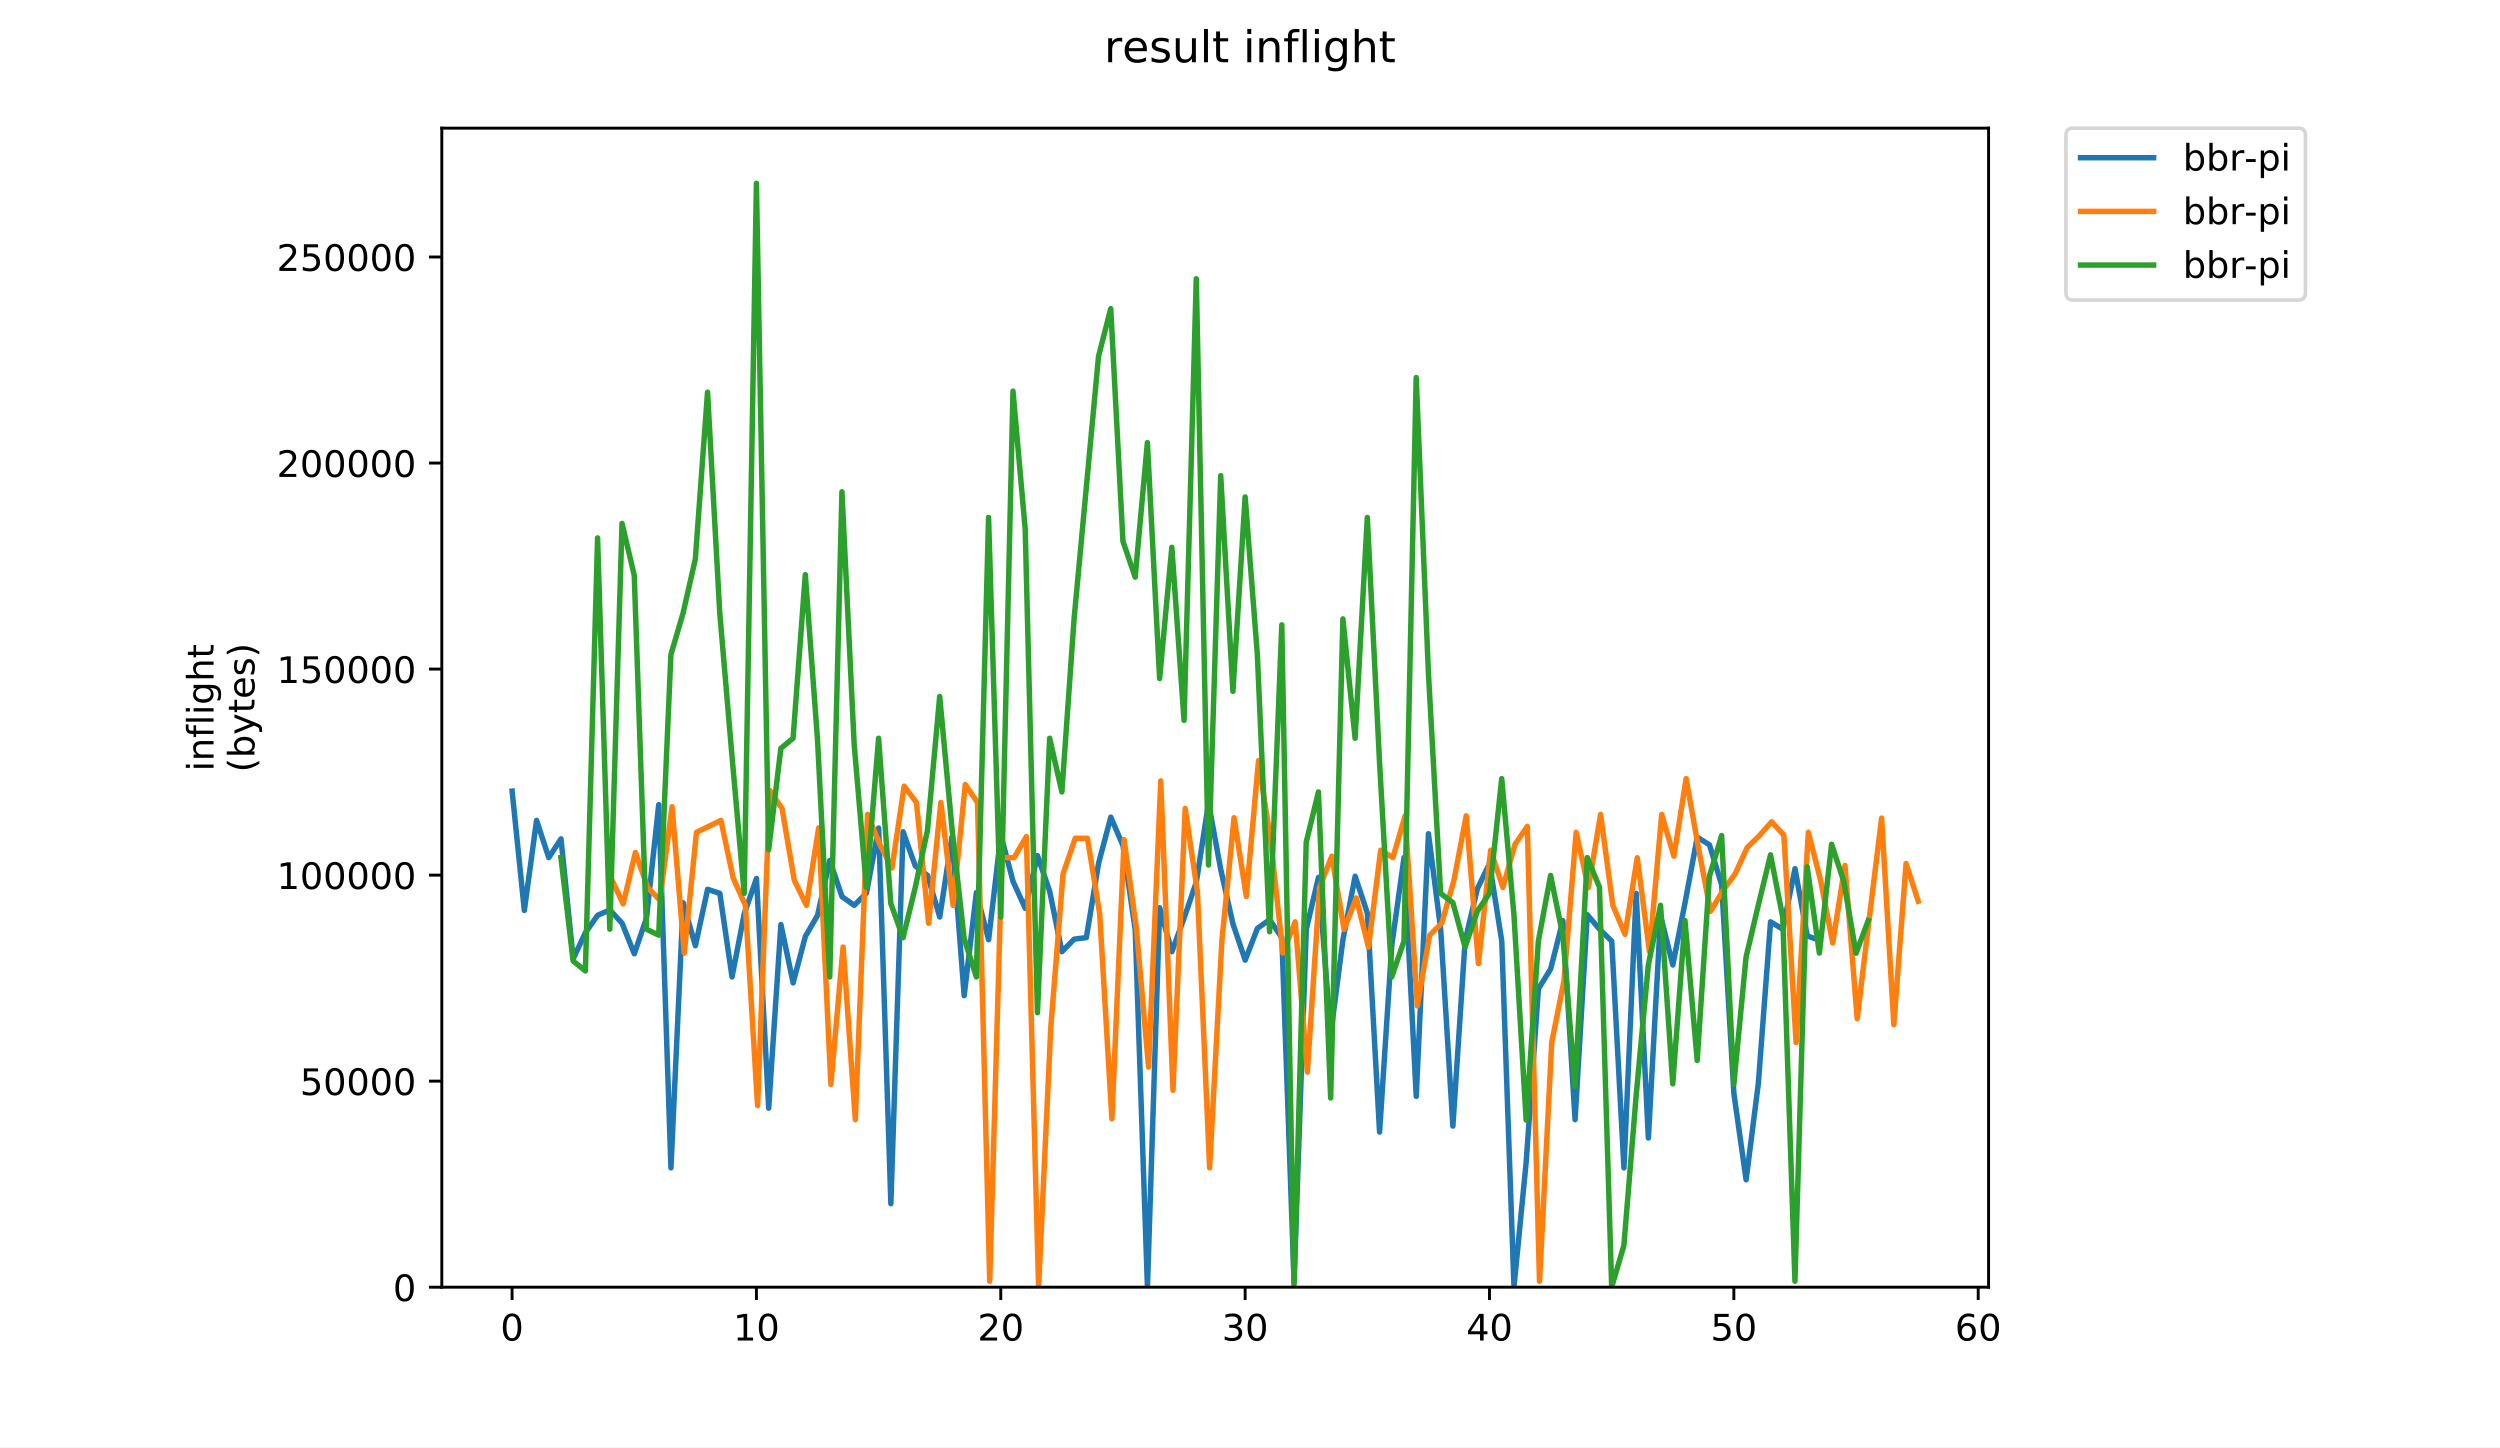
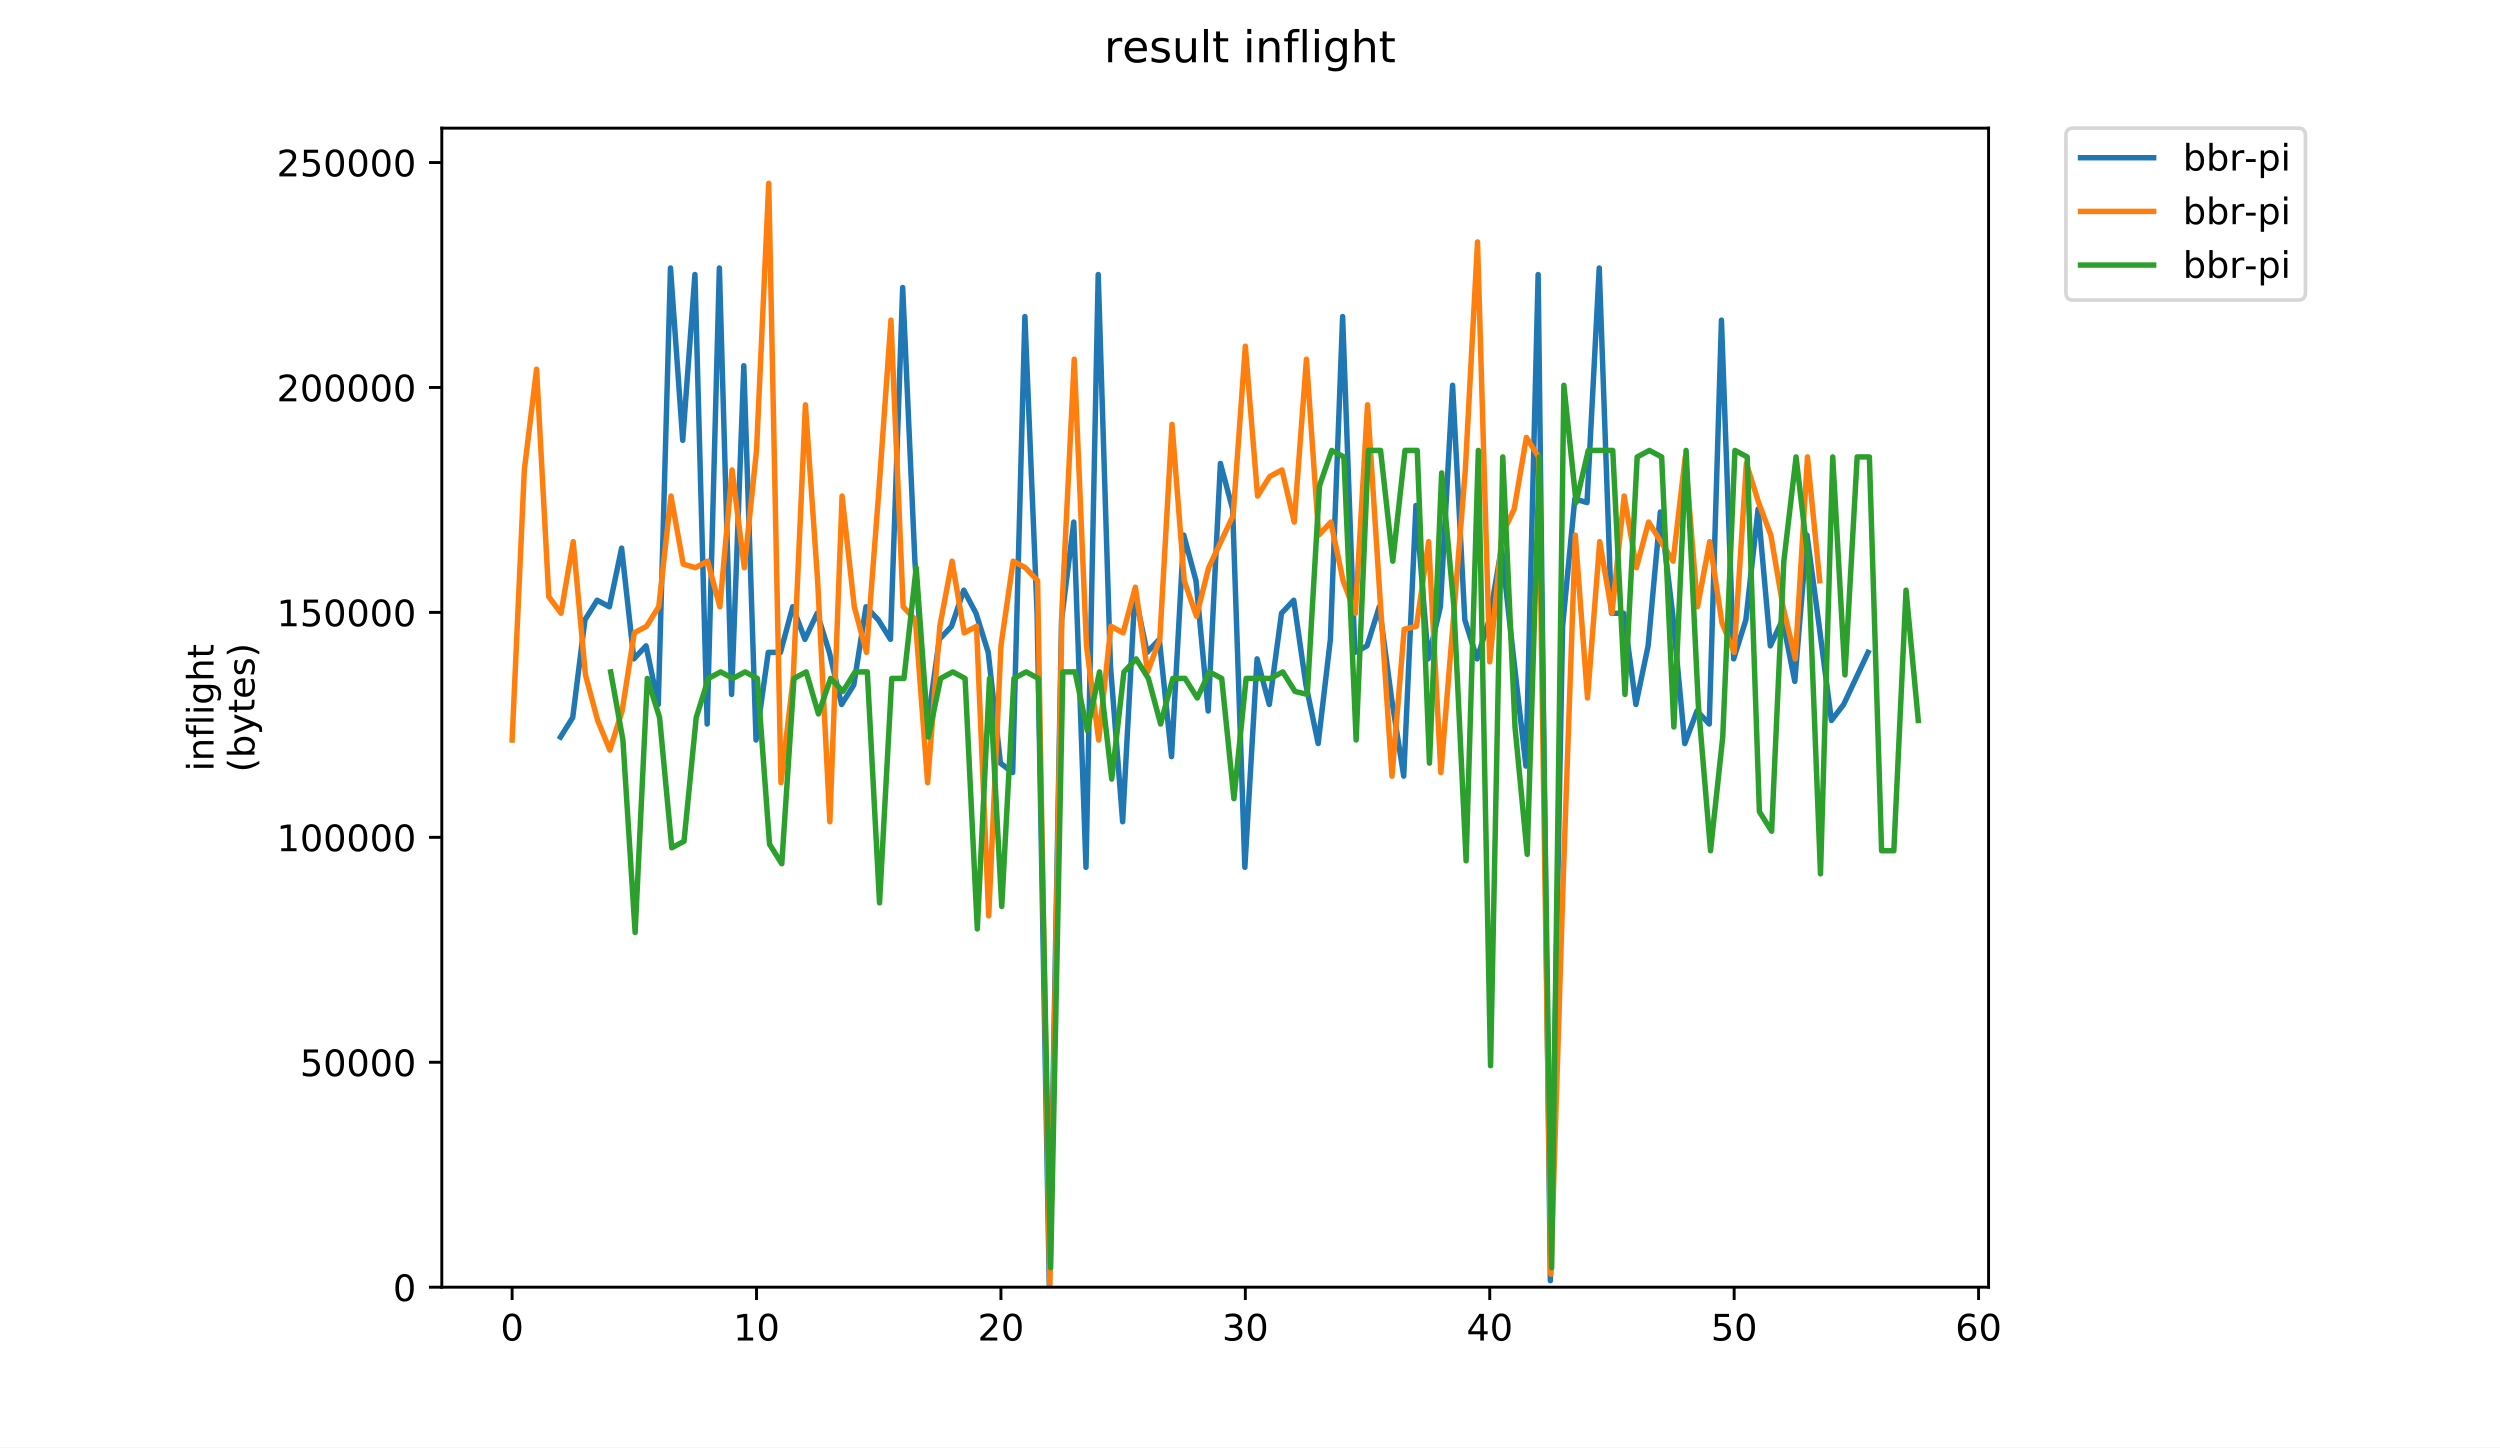
<svg xmlns="http://www.w3.org/2000/svg" xmlns:xlink="http://www.w3.org/1999/xlink" height="396pt" version="1.1" viewBox="0 0 684 396" width="684pt">
  <defs>
    <style type="text/css">
*{stroke-linecap:butt;stroke-linejoin:round;}
  </style>
  </defs>
  <g id="figure_1">
    <g id="patch_1">
      <path d="M 0 396  L 684 396  L 684 0  L 0 0  z " style="fill:#ffffff;" />
    </g>
    <g id="axes_1">
      <g id="patch_2">
        <path d="M 120.879 352.174  L 544.074 352.174  L 544.074 35.062  L 120.879 35.062  z " style="fill:#ffffff;" />
      </g>
      <g id="matplotlib.axis_1">
        <g id="xtick_1">
          <g id="line2d_1">
            <defs>
-               <path d="M 0 0  L 0 3.5  " id="ma47b12168f" style="stroke:#000000;stroke-width:0.8;" />
-             </defs>
-             <g>
-               <use style="stroke:#000000;stroke-width:0.8;" x="140.101" xlink:href="#ma47b12168f" y="352.174" />
+               <path d="M 0 0  L 0 3.5  " id="ma4c4c8765a" style="stroke:#000000;stroke-width:0.8;" />
+             </defs>
+             <g>
+               <use style="stroke:#000000;stroke-width:0.8;" x="140.115" xlink:href="#ma4c4c8765a" y="352.174" />
            </g>
          </g>
          <g id="text_1">
            <defs>
              <path d="M 31.781 66.406  Q 24.172 66.406 20.328 58.906  Q 16.5 51.422 16.5 36.375  Q 16.5 21.391 20.328 13.891  Q 24.172 6.391 31.781 6.391  Q 39.453 6.391 43.281 13.891  Q 47.125 21.391 47.125 36.375  Q 47.125 51.422 43.281 58.906  Q 39.453 66.406 31.781 66.406  z M 31.781 74.219  Q 44.047 74.219 50.516 64.516  Q 56.984 54.828 56.984 36.375  Q 56.984 17.969 50.516 8.266  Q 44.047 -1.422 31.781 -1.422  Q 19.531 -1.422 13.062 8.266  Q 6.594 17.969 6.594 36.375  Q 6.594 54.828 13.062 64.516  Q 19.531 74.219 31.781 74.219  z " id="DejaVuSans-48" />
            </defs>
-             <g transform="translate(136.9201 366.7726)scale(0.1 -0.1)">
+             <g transform="translate(136.9335 366.7726)scale(0.1 -0.1)">
              <use xlink:href="#DejaVuSans-48" />
            </g>
          </g>
        </g>
        <g id="xtick_2">
          <g id="line2d_2">
            <g>
-               <use style="stroke:#000000;stroke-width:0.8;" x="206.957" xlink:href="#ma47b12168f" y="352.174" />
+               <use style="stroke:#000000;stroke-width:0.8;" x="206.985" xlink:href="#ma4c4c8765a" y="352.174" />
            </g>
          </g>
          <g id="text_2">
            <defs>
              <path d="M 12.406 8.297  L 28.516 8.297  L 28.516 63.922  L 10.984 60.406  L 10.984 69.391  L 28.422 72.906  L 38.281 72.906  L 38.281 8.297  L 54.391 8.297  L 54.391 0  L 12.406 0  z " id="DejaVuSans-49" />
            </defs>
-             <g transform="translate(200.5949 366.7726)scale(0.1 -0.1)">
+             <g transform="translate(200.6222 366.7726)scale(0.1 -0.1)">
              <use xlink:href="#DejaVuSans-49" />
              <use x="63.623" xlink:href="#DejaVuSans-48" />
            </g>
          </g>
        </g>
        <g id="xtick_3">
          <g id="line2d_3">
            <g>
-               <use style="stroke:#000000;stroke-width:0.8;" x="273.813" xlink:href="#ma47b12168f" y="352.174" />
+               <use style="stroke:#000000;stroke-width:0.8;" x="273.855" xlink:href="#ma4c4c8765a" y="352.174" />
            </g>
          </g>
          <g id="text_3">
            <defs>
              <path d="M 19.188 8.297  L 53.609 8.297  L 53.609 0  L 7.328 0  L 7.328 8.297  Q 12.938 14.109 22.625 23.891  Q 32.328 33.688 34.812 36.531  Q 39.547 41.844 41.422 45.531  Q 43.312 49.219 43.312 52.781  Q 43.312 58.594 39.234 62.25  Q 35.156 65.922 28.609 65.922  Q 23.969 65.922 18.812 64.312  Q 13.672 62.703 7.812 59.422  L 7.812 69.391  Q 13.766 71.781 18.938 73  Q 24.125 74.219 28.422 74.219  Q 39.75 74.219 46.484 68.547  Q 53.219 62.891 53.219 53.422  Q 53.219 48.922 51.531 44.891  Q 49.859 40.875 45.406 35.406  Q 44.188 33.984 37.641 27.219  Q 31.109 20.453 19.188 8.297  z " id="DejaVuSans-50" />
            </defs>
-             <g transform="translate(267.4509 366.7726)scale(0.1 -0.1)">
+             <g transform="translate(267.4922 366.7726)scale(0.1 -0.1)">
              <use xlink:href="#DejaVuSans-50" />
              <use x="63.623" xlink:href="#DejaVuSans-48" />
            </g>
          </g>
        </g>
        <g id="xtick_4">
          <g id="line2d_4">
            <g>
-               <use style="stroke:#000000;stroke-width:0.8;" x="340.669" xlink:href="#ma47b12168f" y="352.174" />
+               <use style="stroke:#000000;stroke-width:0.8;" x="340.725" xlink:href="#ma4c4c8765a" y="352.174" />
            </g>
          </g>
          <g id="text_4">
            <defs>
              <path d="M 40.578 39.312  Q 47.656 37.797 51.625 33  Q 55.609 28.219 55.609 21.188  Q 55.609 10.406 48.188 4.484  Q 40.766 -1.422 27.094 -1.422  Q 22.516 -1.422 17.656 -0.516  Q 12.797 0.391 7.625 2.203  L 7.625 11.719  Q 11.719 9.328 16.594 8.109  Q 21.484 6.891 26.812 6.891  Q 36.078 6.891 40.938 10.547  Q 45.797 14.203 45.797 21.188  Q 45.797 27.641 41.281 31.266  Q 36.766 34.906 28.719 34.906  L 20.219 34.906  L 20.219 43.016  L 29.109 43.016  Q 36.375 43.016 40.234 45.922  Q 44.094 48.828 44.094 54.297  Q 44.094 59.906 40.109 62.906  Q 36.141 65.922 28.719 65.922  Q 24.656 65.922 20.016 65.031  Q 15.375 64.156 9.812 62.312  L 9.812 71.094  Q 15.438 72.656 20.344 73.438  Q 25.25 74.219 29.594 74.219  Q 40.828 74.219 47.359 69.109  Q 53.906 64.016 53.906 55.328  Q 53.906 49.266 50.438 45.094  Q 46.969 40.922 40.578 39.312  z " id="DejaVuSans-51" />
            </defs>
-             <g transform="translate(334.307 366.7726)scale(0.1 -0.1)">
+             <g transform="translate(334.3622 366.7726)scale(0.1 -0.1)">
              <use xlink:href="#DejaVuSans-51" />
              <use x="63.623" xlink:href="#DejaVuSans-48" />
            </g>
          </g>
        </g>
        <g id="xtick_5">
          <g id="line2d_5">
            <g>
-               <use style="stroke:#000000;stroke-width:0.8;" x="407.525" xlink:href="#ma47b12168f" y="352.174" />
+               <use style="stroke:#000000;stroke-width:0.8;" x="407.595" xlink:href="#ma4c4c8765a" y="352.174" />
            </g>
          </g>
          <g id="text_5">
            <defs>
              <path d="M 37.797 64.312  L 12.891 25.391  L 37.797 25.391  z M 35.203 72.906  L 47.609 72.906  L 47.609 25.391  L 58.016 25.391  L 58.016 17.188  L 47.609 17.188  L 47.609 0  L 37.797 0  L 37.797 17.188  L 4.891 17.188  L 4.891 26.703  z " id="DejaVuSans-52" />
            </defs>
-             <g transform="translate(401.163 366.7726)scale(0.1 -0.1)">
+             <g transform="translate(401.2321 366.7726)scale(0.1 -0.1)">
              <use xlink:href="#DejaVuSans-52" />
              <use x="63.623" xlink:href="#DejaVuSans-48" />
            </g>
          </g>
        </g>
        <g id="xtick_6">
          <g id="line2d_6">
            <g>
-               <use style="stroke:#000000;stroke-width:0.8;" x="474.382" xlink:href="#ma47b12168f" y="352.174" />
+               <use style="stroke:#000000;stroke-width:0.8;" x="474.465" xlink:href="#ma4c4c8765a" y="352.174" />
            </g>
          </g>
          <g id="text_6">
            <defs>
              <path d="M 10.797 72.906  L 49.516 72.906  L 49.516 64.594  L 19.828 64.594  L 19.828 46.734  Q 21.969 47.469 24.109 47.828  Q 26.266 48.188 28.422 48.188  Q 40.625 48.188 47.75 41.5  Q 54.891 34.812 54.891 23.391  Q 54.891 11.625 47.562 5.094  Q 40.234 -1.422 26.906 -1.422  Q 22.312 -1.422 17.547 -0.641  Q 12.797 0.141 7.719 1.703  L 7.719 11.625  Q 12.109 9.234 16.797 8.062  Q 21.484 6.891 26.703 6.891  Q 35.156 6.891 40.078 11.328  Q 45.016 15.766 45.016 23.391  Q 45.016 31 40.078 35.438  Q 35.156 39.891 26.703 39.891  Q 22.75 39.891 18.812 39.016  Q 14.891 38.141 10.797 36.281  z " id="DejaVuSans-53" />
            </defs>
-             <g transform="translate(468.019 366.7726)scale(0.1 -0.1)">
+             <g transform="translate(468.1021 366.7726)scale(0.1 -0.1)">
              <use xlink:href="#DejaVuSans-53" />
              <use x="63.623" xlink:href="#DejaVuSans-48" />
            </g>
          </g>
        </g>
        <g id="xtick_7">
          <g id="line2d_7">
            <g>
-               <use style="stroke:#000000;stroke-width:0.8;" x="541.238" xlink:href="#ma47b12168f" y="352.174" />
+               <use style="stroke:#000000;stroke-width:0.8;" x="541.335" xlink:href="#ma4c4c8765a" y="352.174" />
            </g>
          </g>
          <g id="text_7">
            <defs>
              <path d="M 33.016 40.375  Q 26.375 40.375 22.484 35.828  Q 18.609 31.297 18.609 23.391  Q 18.609 15.531 22.484 10.953  Q 26.375 6.391 33.016 6.391  Q 39.656 6.391 43.531 10.953  Q 47.406 15.531 47.406 23.391  Q 47.406 31.297 43.531 35.828  Q 39.656 40.375 33.016 40.375  z M 52.594 71.297  L 52.594 62.312  Q 48.875 64.062 45.094 64.984  Q 41.312 65.922 37.594 65.922  Q 27.828 65.922 22.672 59.328  Q 17.531 52.734 16.797 39.406  Q 19.672 43.656 24.016 45.922  Q 28.375 48.188 33.594 48.188  Q 44.578 48.188 50.953 41.516  Q 57.328 34.859 57.328 23.391  Q 57.328 12.156 50.688 5.359  Q 44.047 -1.422 33.016 -1.422  Q 20.359 -1.422 13.672 8.266  Q 6.984 17.969 6.984 36.375  Q 6.984 53.656 15.188 63.938  Q 23.391 74.219 37.203 74.219  Q 40.922 74.219 44.703 73.484  Q 48.484 72.75 52.594 71.297  z " id="DejaVuSans-54" />
            </defs>
-             <g transform="translate(534.875 366.7726)scale(0.1 -0.1)">
+             <g transform="translate(534.9721 366.7726)scale(0.1 -0.1)">
              <use xlink:href="#DejaVuSans-54" />
              <use x="63.623" xlink:href="#DejaVuSans-48" />
            </g>
          </g>
        </g>
      </g>
      <g id="matplotlib.axis_2">
        <g id="ytick_1">
          <g id="line2d_8">
            <defs>
-               <path d="M 0 0  L -3.5 0  " id="m508fc0f1e2" style="stroke:#000000;stroke-width:0.8;" />
-             </defs>
-             <g>
-               <use style="stroke:#000000;stroke-width:0.8;" x="120.879" xlink:href="#m508fc0f1e2" y="352.174" />
+               <path d="M 0 0  L -3.5 0  " id="m241ce34272" style="stroke:#000000;stroke-width:0.8;" />
+             </defs>
+             <g>
+               <use style="stroke:#000000;stroke-width:0.8;" x="120.879" xlink:href="#m241ce34272" y="352.174" />
            </g>
          </g>
          <g id="text_8">
            <g transform="translate(107.5161 355.9734)scale(0.1 -0.1)">
              <use xlink:href="#DejaVuSans-48" />
            </g>
          </g>
        </g>
        <g id="ytick_2">
          <g id="line2d_9">
            <g>
-               <use style="stroke:#000000;stroke-width:0.8;" x="120.879" xlink:href="#m508fc0f1e2" y="295.804" />
+               <use style="stroke:#000000;stroke-width:0.8;" x="120.879" xlink:href="#m241ce34272" y="290.632" />
            </g>
          </g>
          <g id="text_9">
-             <g transform="translate(82.06609 299.6028)scale(0.1 -0.1)">
+             <g transform="translate(82.06609 294.4309)scale(0.1 -0.1)">
              <use xlink:href="#DejaVuSans-53" />
              <use x="63.623" xlink:href="#DejaVuSans-48" />
              <use x="127.246" xlink:href="#DejaVuSans-48" />
              <use x="190.869" xlink:href="#DejaVuSans-48" />
              <use x="254.492" xlink:href="#DejaVuSans-48" />
            </g>
          </g>
        </g>
        <g id="ytick_3">
          <g id="line2d_10">
            <g>
-               <use style="stroke:#000000;stroke-width:0.8;" x="120.879" xlink:href="#m508fc0f1e2" y="239.433" />
+               <use style="stroke:#000000;stroke-width:0.8;" x="120.879" xlink:href="#m241ce34272" y="229.089" />
            </g>
          </g>
          <g id="text_10">
-             <g transform="translate(75.70359 243.2322)scale(0.1 -0.1)">
+             <g transform="translate(75.70359 232.8884)scale(0.1 -0.1)">
              <use xlink:href="#DejaVuSans-49" />
              <use x="63.623" xlink:href="#DejaVuSans-48" />
              <use x="127.246" xlink:href="#DejaVuSans-48" />
              <use x="190.869" xlink:href="#DejaVuSans-48" />
              <use x="254.492" xlink:href="#DejaVuSans-48" />
              <use x="318.115" xlink:href="#DejaVuSans-48" />
            </g>
          </g>
        </g>
        <g id="ytick_4">
          <g id="line2d_11">
            <g>
-               <use style="stroke:#000000;stroke-width:0.8;" x="120.879" xlink:href="#m508fc0f1e2" y="183.062" />
+               <use style="stroke:#000000;stroke-width:0.8;" x="120.879" xlink:href="#m241ce34272" y="167.547" />
            </g>
          </g>
          <g id="text_11">
-             <g transform="translate(75.70359 186.8616)scale(0.1 -0.1)">
+             <g transform="translate(75.70359 171.3459)scale(0.1 -0.1)">
              <use xlink:href="#DejaVuSans-49" />
              <use x="63.623" xlink:href="#DejaVuSans-53" />
              <use x="127.246" xlink:href="#DejaVuSans-48" />
              <use x="190.869" xlink:href="#DejaVuSans-48" />
              <use x="254.492" xlink:href="#DejaVuSans-48" />
              <use x="318.115" xlink:href="#DejaVuSans-48" />
            </g>
          </g>
        </g>
        <g id="ytick_5">
          <g id="line2d_12">
            <g>
-               <use style="stroke:#000000;stroke-width:0.8;" x="120.879" xlink:href="#m508fc0f1e2" y="126.692" />
+               <use style="stroke:#000000;stroke-width:0.8;" x="120.879" xlink:href="#m241ce34272" y="106.004" />
            </g>
          </g>
          <g id="text_12">
-             <g transform="translate(75.70359 130.491)scale(0.1 -0.1)">
+             <g transform="translate(75.70359 109.8035)scale(0.1 -0.1)">
              <use xlink:href="#DejaVuSans-50" />
              <use x="63.623" xlink:href="#DejaVuSans-48" />
              <use x="127.246" xlink:href="#DejaVuSans-48" />
              <use x="190.869" xlink:href="#DejaVuSans-48" />
              <use x="254.492" xlink:href="#DejaVuSans-48" />
              <use x="318.115" xlink:href="#DejaVuSans-48" />
            </g>
          </g>
        </g>
        <g id="ytick_6">
          <g id="line2d_13">
            <g>
-               <use style="stroke:#000000;stroke-width:0.8;" x="120.879" xlink:href="#m508fc0f1e2" y="70.321" />
+               <use style="stroke:#000000;stroke-width:0.8;" x="120.879" xlink:href="#m241ce34272" y="44.462" />
            </g>
          </g>
          <g id="text_13">
-             <g transform="translate(75.70359 74.1204)scale(0.1 -0.1)">
+             <g transform="translate(75.70359 48.26098)scale(0.1 -0.1)">
              <use xlink:href="#DejaVuSans-50" />
              <use x="63.623" xlink:href="#DejaVuSans-53" />
              <use x="127.246" xlink:href="#DejaVuSans-48" />
              <use x="190.869" xlink:href="#DejaVuSans-48" />
              <use x="254.492" xlink:href="#DejaVuSans-48" />
              <use x="318.115" xlink:href="#DejaVuSans-48" />
            </g>
          </g>
        </g>
        <g id="text_14">
          <defs>
            <path d="M 9.422 54.688  L 18.406 54.688  L 18.406 0  L 9.422 0  z M 9.422 75.984  L 18.406 75.984  L 18.406 64.594  L 9.422 64.594  z " id="DejaVuSans-105" />
            <path d="M 54.891 33.016  L 54.891 0  L 45.906 0  L 45.906 32.719  Q 45.906 40.484 42.875 44.328  Q 39.844 48.188 33.797 48.188  Q 26.516 48.188 22.312 43.547  Q 18.109 38.922 18.109 30.906  L 18.109 0  L 9.078 0  L 9.078 54.688  L 18.109 54.688  L 18.109 46.188  Q 21.344 51.125 25.703 53.562  Q 30.078 56 35.797 56  Q 45.219 56 50.047 50.172  Q 54.891 44.344 54.891 33.016  z " id="DejaVuSans-110" />
            <path d="M 37.109 75.984  L 37.109 68.5  L 28.516 68.5  Q 23.688 68.5 21.797 66.547  Q 19.922 64.594 19.922 59.516  L 19.922 54.688  L 34.719 54.688  L 34.719 47.703  L 19.922 47.703  L 19.922 0  L 10.891 0  L 10.891 47.703  L 2.297 47.703  L 2.297 54.688  L 10.891 54.688  L 10.891 58.5  Q 10.891 67.625 15.141 71.797  Q 19.391 75.984 28.609 75.984  z " id="DejaVuSans-102" />
            <path d="M 9.422 75.984  L 18.406 75.984  L 18.406 0  L 9.422 0  z " id="DejaVuSans-108" />
            <path d="M 45.406 27.984  Q 45.406 37.75 41.375 43.109  Q 37.359 48.484 30.078 48.484  Q 22.859 48.484 18.828 43.109  Q 14.797 37.75 14.797 27.984  Q 14.797 18.266 18.828 12.891  Q 22.859 7.516 30.078 7.516  Q 37.359 7.516 41.375 12.891  Q 45.406 18.266 45.406 27.984  z M 54.391 6.781  Q 54.391 -7.172 48.188 -13.984  Q 42 -20.797 29.203 -20.797  Q 24.469 -20.797 20.266 -20.094  Q 16.062 -19.391 12.109 -17.922  L 12.109 -9.188  Q 16.062 -11.328 19.922 -12.344  Q 23.781 -13.375 27.781 -13.375  Q 36.625 -13.375 41.016 -8.766  Q 45.406 -4.156 45.406 5.172  L 45.406 9.625  Q 42.625 4.781 38.281 2.391  Q 33.938 0 27.875 0  Q 17.828 0 11.672 7.656  Q 5.516 15.328 5.516 27.984  Q 5.516 40.672 11.672 48.328  Q 17.828 56 27.875 56  Q 33.938 56 38.281 53.609  Q 42.625 51.219 45.406 46.391  L 45.406 54.688  L 54.391 54.688  z " id="DejaVuSans-103" />
            <path d="M 54.891 33.016  L 54.891 0  L 45.906 0  L 45.906 32.719  Q 45.906 40.484 42.875 44.328  Q 39.844 48.188 33.797 48.188  Q 26.516 48.188 22.312 43.547  Q 18.109 38.922 18.109 30.906  L 18.109 0  L 9.078 0  L 9.078 75.984  L 18.109 75.984  L 18.109 46.188  Q 21.344 51.125 25.703 53.562  Q 30.078 56 35.797 56  Q 45.219 56 50.047 50.172  Q 54.891 44.344 54.891 33.016  z " id="DejaVuSans-104" />
            <path d="M 18.312 70.219  L 18.312 54.688  L 36.812 54.688  L 36.812 47.703  L 18.312 47.703  L 18.312 18.016  Q 18.312 11.328 20.141 9.422  Q 21.969 7.516 27.594 7.516  L 36.812 7.516  L 36.812 0  L 27.594 0  Q 17.188 0 13.234 3.875  Q 9.281 7.766 9.281 18.016  L 9.281 47.703  L 2.688 47.703  L 2.688 54.688  L 9.281 54.688  L 9.281 70.219  z " id="DejaVuSans-116" />
          </defs>
          <g transform="translate(58.42609 211.0176)rotate(-90)scale(0.1 -0.1)">
            <use xlink:href="#DejaVuSans-105" />
            <use x="27.783" xlink:href="#DejaVuSans-110" />
            <use x="91.162" xlink:href="#DejaVuSans-102" />
            <use x="126.367" xlink:href="#DejaVuSans-108" />
            <use x="154.15" xlink:href="#DejaVuSans-105" />
            <use x="181.934" xlink:href="#DejaVuSans-103" />
            <use x="245.41" xlink:href="#DejaVuSans-104" />
            <use x="308.789" xlink:href="#DejaVuSans-116" />
          </g>
          <defs>
            <path d="M 31 75.875  Q 24.469 64.656 21.281 53.656  Q 18.109 42.672 18.109 31.391  Q 18.109 20.125 21.312 9.062  Q 24.516 -2 31 -13.188  L 23.188 -13.188  Q 15.875 -1.703 12.234 9.375  Q 8.594 20.453 8.594 31.391  Q 8.594 42.281 12.203 53.312  Q 15.828 64.359 23.188 75.875  z " id="DejaVuSans-40" />
            <path d="M 48.688 27.297  Q 48.688 37.203 44.609 42.844  Q 40.531 48.484 33.406 48.484  Q 26.266 48.484 22.188 42.844  Q 18.109 37.203 18.109 27.297  Q 18.109 17.391 22.188 11.75  Q 26.266 6.109 33.406 6.109  Q 40.531 6.109 44.609 11.75  Q 48.688 17.391 48.688 27.297  z M 18.109 46.391  Q 20.953 51.266 25.266 53.625  Q 29.594 56 35.594 56  Q 45.562 56 51.781 48.094  Q 58.016 40.188 58.016 27.297  Q 58.016 14.406 51.781 6.484  Q 45.562 -1.422 35.594 -1.422  Q 29.594 -1.422 25.266 0.953  Q 20.953 3.328 18.109 8.203  L 18.109 0  L 9.078 0  L 9.078 75.984  L 18.109 75.984  z " id="DejaVuSans-98" />
            <path d="M 32.172 -5.078  Q 28.375 -14.844 24.75 -17.812  Q 21.141 -20.797 15.094 -20.797  L 7.906 -20.797  L 7.906 -13.281  L 13.188 -13.281  Q 16.891 -13.281 18.938 -11.516  Q 21 -9.766 23.484 -3.219  L 25.094 0.875  L 2.984 54.688  L 12.5 54.688  L 29.594 11.922  L 46.688 54.688  L 56.203 54.688  z " id="DejaVuSans-121" />
            <path d="M 56.203 29.594  L 56.203 25.203  L 14.891 25.203  Q 15.484 15.922 20.484 11.062  Q 25.484 6.203 34.422 6.203  Q 39.594 6.203 44.453 7.469  Q 49.312 8.734 54.109 11.281  L 54.109 2.781  Q 49.266 0.734 44.188 -0.344  Q 39.109 -1.422 33.891 -1.422  Q 20.797 -1.422 13.156 6.188  Q 5.516 13.812 5.516 26.812  Q 5.516 40.234 12.766 48.109  Q 20.016 56 32.328 56  Q 43.359 56 49.781 48.891  Q 56.203 41.797 56.203 29.594  z M 47.219 32.234  Q 47.125 39.594 43.094 43.984  Q 39.062 48.391 32.422 48.391  Q 24.906 48.391 20.391 44.141  Q 15.875 39.891 15.188 32.172  z " id="DejaVuSans-101" />
            <path d="M 44.281 53.078  L 44.281 44.578  Q 40.484 46.531 36.375 47.5  Q 32.281 48.484 27.875 48.484  Q 21.188 48.484 17.844 46.438  Q 14.5 44.391 14.5 40.281  Q 14.5 37.156 16.891 35.375  Q 19.281 33.594 26.516 31.984  L 29.594 31.297  Q 39.156 29.25 43.188 25.516  Q 47.219 21.781 47.219 15.094  Q 47.219 7.469 41.188 3.016  Q 35.156 -1.422 24.609 -1.422  Q 20.219 -1.422 15.453 -0.562  Q 10.688 0.297 5.422 2  L 5.422 11.281  Q 10.406 8.688 15.234 7.391  Q 20.062 6.109 24.812 6.109  Q 31.156 6.109 34.562 8.281  Q 37.984 10.453 37.984 14.406  Q 37.984 18.062 35.516 20.016  Q 33.062 21.969 24.703 23.781  L 21.578 24.516  Q 13.234 26.266 9.516 29.906  Q 5.812 33.547 5.812 39.891  Q 5.812 47.609 11.281 51.797  Q 16.75 56 26.812 56  Q 31.781 56 36.172 55.266  Q 40.578 54.547 44.281 53.078  z " id="DejaVuSans-115" />
            <path d="M 8.016 75.875  L 15.828 75.875  Q 23.141 64.359 26.781 53.312  Q 30.422 42.281 30.422 31.391  Q 30.422 20.453 26.781 9.375  Q 23.141 -1.703 15.828 -13.188  L 8.016 -13.188  Q 14.5 -2 17.703 9.062  Q 20.906 20.125 20.906 31.391  Q 20.906 42.672 17.703 53.656  Q 14.5 64.656 8.016 75.875  z " id="DejaVuSans-41" />
          </defs>
          <g transform="translate(69.62391 211.2949)rotate(-90)scale(0.1 -0.1)">
            <use xlink:href="#DejaVuSans-40" />
            <use x="39.014" xlink:href="#DejaVuSans-98" />
            <use x="102.49" xlink:href="#DejaVuSans-121" />
            <use x="161.67" xlink:href="#DejaVuSans-116" />
            <use x="200.879" xlink:href="#DejaVuSans-101" />
            <use x="262.402" xlink:href="#DejaVuSans-115" />
            <use x="314.502" xlink:href="#DejaVuSans-41" />
          </g>
        </g>
      </g>
      <g id="line2d_14">
-         <path clip-path="url(#p309b706441)" d="M 140.115 216.452  L 143.458 249.102  L 146.8 224.461  L 150.143 234.635  L 153.486 229.512  L 156.829 262.315  L 160.172 255.172  L 163.514 250.427  L 166.857 248.948  L 170.2 252.592  L 173.543 260.962  L 176.886 251.167  L 180.228 220.15  L 183.571 319.524  L 186.914 247.009  L 190.257 258.743  L 193.6 243.311  L 196.942 244.43  L 200.285 267.285  L 203.628 249.995  L 206.971 240.353  L 210.314 303.199  L 213.656 252.953  L 216.999 268.917  L 220.342 256.218  L 223.685 250.427  L 227.028 235.428  L 230.37 245.323  L 233.713 247.695  L 237.056 244.358  L 240.399 226.553  L 243.742 329.319  L 247.084 227.573  L 250.427 236.935  L 253.77 239.532  L 257.113 250.887  L 260.456 228.998  L 263.798 272.417  L 267.141 244.204  L 270.484 257.111  L 273.827 228.466  L 277.17 241.165  L 280.512 248.515  L 283.855 234.103  L 287.198 243.898  L 290.541 260.376  L 293.884 256.957  L 297.226 256.525  L 300.569 236.222  L 303.912 223.568  L 307.255 231.37  L 310.598 254.432  L 313.94 352.174  L 317.283 248.362  L 320.626 260.376  L 323.969 251.167  L 327.312 241.372  L 330.654 219.717  L 333.997 237.9  L 337.34 252.8  L 340.683 262.694  L 344.026 253.999  L 347.368 251.627  L 350.711 256.525  L 354.054 350.542  L 357.397 254.225  L 360.74 240.046  L 364.082 282.87  L 367.425 257.111  L 370.768 239.74  L 374.111 249.841  L 377.454 309.729  L 380.796 258.59  L 384.139 234.635  L 387.482 299.961  L 390.825 228.105  L 394.168 254.225  L 397.51 308.097  L 400.853 257.417  L 404.196 243.185  L 407.539 236.267  L 410.882 257.49  L 414.224 352.174  L 417.567 317.892  L 420.91 270.55  L 424.253 265.12  L 427.596 251.907  L 430.938 306.338  L 434.281 250.274  L 437.624 254.225  L 440.967 257.49  L 444.31 319.524  L 447.652 244.43  L 450.995 311.362  L 454.338 250.581  L 457.681 264.02  L 461.024 247.009  L 464.366 229.052  L 467.709 231.144  L 471.052 242.112  L 474.395 299.222  L 477.738 322.789  L 481.08 296.444  L 484.423 252.213  L 487.766 254.225  L 491.109 237.674  L 494.452 256.065  L 497.794 257.264  " style="fill:none;stroke:#1f77b4;stroke-linecap:square;stroke-width:1.5;" />
+         <path clip-path="url(#pd35daca176)" d="M 153.355 201.656  L 156.698 196.309  L 160.042 169.575  L 163.385 164.228  L 166.729 166.011  L 170.072 149.97  L 173.416 180.269  L 176.759 176.704  L 180.103 192.745  L 183.446 73.333  L 186.79 120.479  L 190.133 75.115  L 193.477 198.091  L 196.82 73.333  L 200.164 189.988  L 203.507 100.067  L 206.851 202.463  L 210.194 178.487  L 213.538 178.487  L 216.881 166.011  L 220.225 174.922  L 223.568 167.793  L 226.912 178.487  L 230.255 192.745  L 233.599 187.398  L 236.942 166.011  L 240.286 169.575  L 243.629 174.922  L 246.973 78.679  L 250.316 153.535  L 253.66 198.899  L 257.003 174.922  L 260.347 171.357  L 263.69 161.471  L 267.034 167.793  L 270.377 178.487  L 273.721 208.785  L 277.064 211.375  L 280.408 86.616  L 283.751 167.793  L 287.095 352.174  L 290.438 169.575  L 293.782 142.841  L 297.125 237.301  L 300.469 75.115  L 303.812 182.051  L 307.156 224.826  L 310.499 162.446  L 313.843 178.487  L 317.186 174.922  L 320.53 207.003  L 323.873 146.406  L 327.217 158.882  L 330.56 194.527  L 333.904 126.801  L 337.247 139.277  L 340.591 237.301  L 343.934 180.269  L 347.278 192.745  L 350.621 167.793  L 353.965 164.228  L 357.308 187.398  L 360.652 203.438  L 363.995 174.922  L 367.339 86.616  L 370.682 178.487  L 374.026 176.704  L 377.369 166.011  L 380.713 190.962  L 384.056 212.35  L 387.4 138.302  L 390.743 180.269  L 394.087 166.011  L 397.43 105.413  L 400.774 169.575  L 404.117 180.269  L 407.461 169.575  L 410.804 149.97  L 414.148 180.269  L 417.491 209.593  L 420.835 75.115  L 424.178 350.392  L 427.522 171.357  L 430.865 136.519  L 434.209 137.494  L 437.552 73.333  L 440.896 167.793  L 444.239 167.793  L 447.583 192.745  L 450.926 176.704  L 454.27 140.084  L 457.613 167.793  L 460.957 203.438  L 464.3 194.527  L 467.644 198.091  L 470.987 87.591  L 474.331 180.269  L 477.674 169.575  L 481.018 139.277  L 484.361 176.704  L 487.705 169.575  L 491.048 186.423  L 494.392 146.406  L 497.735 171.357  L 501.079 197.117  L 504.422 192.745  L 507.766 185.616  L 511.109 178.487  " style="fill:none;stroke:#1f77b4;stroke-linecap:square;stroke-width:1.5;" />
      </g>
      <g id="line2d_15">
-         <path clip-path="url(#p309b706441)" d="M 167.158 240.173  L 170.501 247.316  L 173.844 233.237  L 177.186 242.797  L 180.529 246.27  L 183.872 220.736  L 187.215 260.755  L 190.558 227.726  L 193.9 226.093  L 197.243 224.461  L 200.586 240.173  L 203.929 247.695  L 207.272 302.487  L 210.614 216.298  L 213.957 221.196  L 217.3 240.786  L 220.643 247.695  L 223.986 226.526  L 227.328 296.669  L 230.671 259.122  L 234.014 306.338  L 237.357 222.828  L 240.7 230.991  L 244.042 237.494  L 247.385 215.099  L 250.728 219.563  L 254.071 252.592  L 257.414 219.563  L 260.756 247.695  L 264.099 214.666  L 267.442 219.563  L 270.785 350.542  L 274.128 234.635  L 277.47 234.635  L 280.813 228.898  L 284.156 352.174  L 287.499 281.111  L 290.842 239.153  L 294.184 229.358  L 297.527 229.358  L 300.87 249.968  L 304.213 306.086  L 307.556 229.737  L 310.898 253.846  L 314.241 291.952  L 317.584 213.647  L 320.927 298.302  L 324.27 221.196  L 327.612 244.051  L 330.955 319.524  L 334.298 257.49  L 337.641 223.721  L 340.984 245.25  L 344.326 208.136  L 347.669 230.224  L 351.012 260.755  L 354.355 252.213  L 357.698 293.305  L 361.04 242.797  L 364.383 234.256  L 367.726 254.279  L 371.069 245.683  L 374.412 259.122  L 377.754 232.623  L 381.097 234.635  L 384.44 223.207  L 387.783 275.194  L 391.126 255.911  L 394.469 252.592  L 397.811 240.786  L 401.154 223.207  L 404.497 263.641  L 407.84 232.623  L 411.183 242.797  L 414.525 230.991  L 417.868 226.093  L 421.211 350.542  L 424.554 285.242  L 427.897 268.358  L 431.239 227.726  L 434.582 242.851  L 437.925 222.828  L 441.268 247.695  L 444.611 255.632  L 447.953 234.689  L 451.296 260.376  L 454.639 222.828  L 457.982 234.256  L 461.325 213.033  L 464.667 231.857  L 468.01 249.327  L 471.353 243.717  L 474.696 239.153  L 478.039 231.884  L 481.381 228.619  L 484.724 224.84  L 488.067 228.493  L 491.41 285.242  L 494.753 227.726  L 498.095 240.786  L 501.438 258.004  L 504.781 236.781  L 508.124 278.712  L 511.467 250.96  L 514.809 223.848  L 518.152 280.344  L 521.495 236.267  L 524.838 246.576  " style="fill:none;stroke:#ff7f0e;stroke-linecap:square;stroke-width:1.5;" />
+         <path clip-path="url(#pd35daca176)" d="M 140.115 202.463  L 143.458 128.583  L 146.802 101.022  L 150.145 163.254  L 153.489 167.793  L 156.832 148.188  L 160.176 184.641  L 163.519 197.117  L 166.863 205.221  L 170.206 194.527  L 173.55 173.14  L 176.893 171.357  L 180.237 166.011  L 183.58 135.712  L 186.924 154.342  L 190.267 155.317  L 193.611 153.535  L 196.954 166.011  L 200.298 128.583  L 203.641 155.317  L 206.985 123.236  L 210.328 50.163  L 213.672 214.132  L 217.015 185.616  L 220.359 110.76  L 223.702 158.882  L 227.046 224.826  L 230.389 135.712  L 233.733 166.011  L 237.076 178.487  L 240.42 134.737  L 243.763 87.591  L 247.107 166.011  L 250.45 169.575  L 253.794 214.132  L 257.137 171.357  L 260.481 153.535  L 263.824 173.14  L 267.168 171.357  L 270.511 250.585  L 273.855 176.704  L 277.198 153.535  L 280.542 155.317  L 283.885 158.882  L 287.229 352.174  L 290.572 166.011  L 293.916 98.284  L 297.259 176.704  L 300.603 202.463  L 303.946 171.357  L 307.29 173.14  L 310.633 160.664  L 313.977 183.833  L 317.32 174.922  L 320.664 116.107  L 324.007 158.882  L 327.351 168.6  L 330.694 155.317  L 334.038 148.188  L 337.381 141.059  L 340.725 94.72  L 344.068 135.712  L 347.412 130.365  L 350.755 128.583  L 354.099 142.841  L 357.442 98.284  L 360.786 146.406  L 364.129 142.841  L 367.473 158.882  L 370.816 167.793  L 374.16 110.76  L 377.503 162.446  L 380.847 212.35  L 384.19 172.165  L 387.534 171.357  L 390.877 148.188  L 394.221 211.375  L 397.564 170.383  L 400.908 128.583  L 404.251 66.203  L 407.595 181.076  L 410.938 146.406  L 414.282 139.277  L 417.625 119.672  L 420.969 125.018  L 424.312 348.61  L 427.656 241.673  L 430.999 146.406  L 434.343 190.962  L 437.686 148.188  L 441.03 167.793  L 444.373 135.712  L 447.717 155.317  L 451.06 142.841  L 454.404 148.188  L 457.747 153.535  L 461.091 125.018  L 464.434 166.011  L 467.778 148.188  L 471.121 170.383  L 474.465 178.487  L 477.808 126.801  L 481.152 137.494  L 484.495 146.406  L 487.839 166.011  L 491.182 180.269  L 494.526 125.018  L 497.869 158.882  " style="fill:none;stroke:#ff7f0e;stroke-linecap:square;stroke-width:1.5;" />
      </g>
      <g id="line2d_16">
-         <path clip-path="url(#p309b706441)" d="M 153.473 234.635  L 156.815 262.928  L 160.158 265.652  L 163.501 147.175  L 166.844 254.225  L 170.187 143.215  L 173.529 157.402  L 176.872 254.225  L 180.215 255.857  L 183.558 179.13  L 186.901 167.703  L 190.243 152.965  L 193.586 107.3  L 196.929 167.703  L 200.272 206.882  L 203.615 244.43  L 206.957 50.163  L 210.3 232.497  L 213.643 204.745  L 216.986 201.985  L 220.329 157.222  L 223.671 202.373  L 227.014 267.285  L 230.357 134.548  L 233.7 203.617  L 237.043 242.797  L 240.385 201.985  L 243.728 247.217  L 247.071 256.552  L 250.414 242.797  L 253.757 227.167  L 257.099 190.557  L 260.442 226.472  L 263.785 256.75  L 267.128 267.285  L 270.471 141.583  L 273.813 250.915  L 277.156 107.021  L 280.499 144.848  L 283.842 277.08  L 287.185 201.985  L 290.527 216.677  L 293.87 169.335  L 297.213 133.42  L 300.556 97.505  L 303.899 84.445  L 307.241 148.113  L 310.584 157.908  L 313.927 121.109  L 317.27 185.66  L 320.613 149.745  L 323.955 197.087  L 327.298 76.283  L 330.641 236.655  L 333.984 130.155  L 337.327 189.159  L 340.669 135.973  L 344.012 179.13  L 347.355 254.919  L 350.698 170.968  L 354.041 352.174  L 357.383 230.432  L 360.726 216.677  L 364.069 300.394  L 367.412 169.335  L 370.755 201.985  L 374.097 141.583  L 377.44 208.515  L 380.783 267.285  L 384.126 257.49  L 387.469 103.296  L 390.811 184.027  L 394.154 244.43  L 397.497 246.955  L 400.84 259.122  L 404.183 249.327  L 407.525 244.43  L 410.868 213.033  L 414.211 250.247  L 417.554 306.464  L 420.897 257.49  L 424.239 239.532  L 427.582 255.857  L 430.925 297.283  L 434.268 234.635  L 437.611 242.725  L 440.953 352.174  L 444.296 340.747  L 447.639 299.934  L 450.982 264.02  L 454.325 247.695  L 457.668 296.543  L 461.01 251.853  L 464.353 290.139  L 467.696 239.74  L 471.039 228.619  L 474.382 296.669  L 477.724 261.855  L 481.067 247.695  L 484.41 233.895  L 487.753 250.96  L 491.096 350.542  L 494.438 237.16  L 497.781 260.755  L 501.124 230.991  L 504.467 241.165  L 507.81 260.809  L 511.152 251.853  " style="fill:none;stroke:#2ca02c;stroke-linecap:square;stroke-width:1.5;" />
+         <path clip-path="url(#pd35daca176)" d="M 167.083 183.833  L 170.427 202.463  L 173.77 255.124  L 177.114 185.616  L 180.457 196.309  L 183.801 231.955  L 187.144 230.172  L 190.488 196.309  L 193.831 185.616  L 197.175 183.833  L 200.518 185.616  L 203.862 183.833  L 207.205 185.616  L 210.549 230.98  L 213.892 236.327  L 217.236 185.616  L 220.579 183.833  L 223.923 195.334  L 227.266 185.616  L 230.61 189.18  L 233.953 183.833  L 237.297 183.833  L 240.64 247.02  L 243.984 185.616  L 247.327 185.616  L 250.671 155.317  L 254.014 201.656  L 257.358 185.616  L 260.701 183.833  L 264.045 185.616  L 267.388 254.149  L 270.732 185.616  L 274.075 247.995  L 277.419 185.616  L 280.762 183.833  L 284.106 185.616  L 287.449 346.827  L 290.793 183.833  L 294.136 183.833  L 297.48 199.874  L 300.823 183.833  L 304.167 213.157  L 307.51 183.833  L 310.854 180.269  L 314.197 185.616  L 317.541 198.091  L 320.884 185.616  L 324.228 185.616  L 327.571 190.962  L 330.915 183.833  L 334.258 185.616  L 337.602 218.504  L 340.945 185.616  L 344.289 185.616  L 347.632 185.616  L 350.976 183.833  L 354.319 189.18  L 357.663 189.988  L 361.006 132.955  L 364.35 123.236  L 367.693 125.018  L 371.037 202.463  L 374.38 123.236  L 377.724 123.236  L 381.067 153.535  L 384.411 123.236  L 387.754 123.236  L 391.098 208.785  L 394.441 129.39  L 397.785 166.011  L 401.128 235.519  L 404.472 123.236  L 407.815 291.577  L 411.159 125.018  L 414.502 198.899  L 417.846 233.737  L 421.189 125.018  L 424.533 346.827  L 427.876 105.413  L 431.22 137.494  L 434.563 123.236  L 437.907 123.236  L 441.25 123.236  L 444.594 189.988  L 447.937 125.018  L 451.281 123.236  L 454.624 125.018  L 457.968 198.899  L 461.311 123.236  L 464.655 192.745  L 467.998 232.762  L 471.342 201.656  L 474.685 123.236  L 478.029 125.018  L 481.372 222.068  L 484.716 227.415  L 488.059 153.535  L 491.403 125.018  L 494.746 153.535  L 498.09 239.084  L 501.433 125.018  L 504.777 184.641  L 508.12 125.018  L 511.464 125.018  L 514.807 232.762  L 518.151 232.762  L 521.494 161.471  L 524.838 197.117  " style="fill:none;stroke:#2ca02c;stroke-linecap:square;stroke-width:1.5;" />
      </g>
      <g id="patch_3">
        <path d="M 120.879 352.174  L 120.879 35.062  " style="fill:none;stroke:#000000;stroke-linecap:square;stroke-linejoin:miter;stroke-width:0.8;" />
      </g>
      <g id="patch_4">
        <path d="M 544.074 352.174  L 544.074 35.062  " style="fill:none;stroke:#000000;stroke-linecap:square;stroke-linejoin:miter;stroke-width:0.8;" />
      </g>
      <g id="patch_5">
        <path d="M 120.879 352.174  L 544.074 352.174  " style="fill:none;stroke:#000000;stroke-linecap:square;stroke-linejoin:miter;stroke-width:0.8;" />
      </g>
      <g id="patch_6">
        <path d="M 120.879 35.062  L 544.074 35.062  " style="fill:none;stroke:#000000;stroke-linecap:square;stroke-linejoin:miter;stroke-width:0.8;" />
      </g>
      <g id="legend_1">
        <g id="patch_7">
          <path d="M 567.234 82.097  L 628.766 82.097  Q 630.766 82.097 630.766 80.097  L 630.766 37.062  Q 630.766 35.062 628.766 35.062  L 567.234 35.062  Q 565.234 35.062 565.234 37.062  L 565.234 80.097  Q 565.234 82.097 567.234 82.097  z " style="fill:#ffffff;opacity:0.8;stroke:#cccccc;stroke-linejoin:miter;" />
        </g>
        <g id="line2d_17">
          <path d="M 569.234 43.161  L 589.234 43.161  " style="fill:none;stroke:#1f77b4;stroke-linecap:square;stroke-width:1.5;" />
        </g>
        <g id="line2d_18" />
        <g id="text_15">
          <defs>
            <path d="M 41.109 46.297  Q 39.594 47.172 37.812 47.578  Q 36.031 48 33.891 48  Q 26.266 48 22.188 43.047  Q 18.109 38.094 18.109 28.812  L 18.109 0  L 9.078 0  L 9.078 54.688  L 18.109 54.688  L 18.109 46.188  Q 20.953 51.172 25.484 53.578  Q 30.031 56 36.531 56  Q 37.453 56 38.578 55.875  Q 39.703 55.766 41.062 55.516  z " id="DejaVuSans-114" />
            <path d="M 4.891 31.391  L 31.203 31.391  L 31.203 23.391  L 4.891 23.391  z " id="DejaVuSans-45" />
            <path d="M 18.109 8.203  L 18.109 -20.797  L 9.078 -20.797  L 9.078 54.688  L 18.109 54.688  L 18.109 46.391  Q 20.953 51.266 25.266 53.625  Q 29.594 56 35.594 56  Q 45.562 56 51.781 48.094  Q 58.016 40.188 58.016 27.297  Q 58.016 14.406 51.781 6.484  Q 45.562 -1.422 35.594 -1.422  Q 29.594 -1.422 25.266 0.953  Q 20.953 3.328 18.109 8.203  z M 48.688 27.297  Q 48.688 37.203 44.609 42.844  Q 40.531 48.484 33.406 48.484  Q 26.266 48.484 22.188 42.844  Q 18.109 37.203 18.109 27.297  Q 18.109 17.391 22.188 11.75  Q 26.266 6.109 33.406 6.109  Q 40.531 6.109 44.609 11.75  Q 48.688 17.391 48.688 27.297  z " id="DejaVuSans-112" />
          </defs>
          <g transform="translate(597.2337 46.66094)scale(0.1 -0.1)">
            <use xlink:href="#DejaVuSans-98" />
            <use x="63.477" xlink:href="#DejaVuSans-98" />
            <use x="126.953" xlink:href="#DejaVuSans-114" />
            <use x="167.973" xlink:href="#DejaVuSans-45" />
            <use x="204.057" xlink:href="#DejaVuSans-112" />
            <use x="267.533" xlink:href="#DejaVuSans-105" />
          </g>
        </g>
        <g id="line2d_19">
          <path d="M 569.234 57.839  L 589.234 57.839  " style="fill:none;stroke:#ff7f0e;stroke-linecap:square;stroke-width:1.5;" />
        </g>
        <g id="line2d_20" />
        <g id="text_16">
          <g transform="translate(597.2337 61.33906)scale(0.1 -0.1)">
            <use xlink:href="#DejaVuSans-98" />
            <use x="63.477" xlink:href="#DejaVuSans-98" />
            <use x="126.953" xlink:href="#DejaVuSans-114" />
            <use x="167.973" xlink:href="#DejaVuSans-45" />
            <use x="204.057" xlink:href="#DejaVuSans-112" />
            <use x="267.533" xlink:href="#DejaVuSans-105" />
          </g>
        </g>
        <g id="line2d_21">
          <path d="M 569.234 72.517  L 589.234 72.517  " style="fill:none;stroke:#2ca02c;stroke-linecap:square;stroke-width:1.5;" />
        </g>
        <g id="line2d_22" />
        <g id="text_17">
          <g transform="translate(597.2337 76.01719)scale(0.1 -0.1)">
            <use xlink:href="#DejaVuSans-98" />
            <use x="63.477" xlink:href="#DejaVuSans-98" />
            <use x="126.953" xlink:href="#DejaVuSans-114" />
            <use x="167.973" xlink:href="#DejaVuSans-45" />
            <use x="204.057" xlink:href="#DejaVuSans-112" />
            <use x="267.533" xlink:href="#DejaVuSans-105" />
          </g>
        </g>
      </g>
    </g>
    <g id="text_18">
      <defs>
        <path d="M 8.5 21.578  L 8.5 54.688  L 17.484 54.688  L 17.484 21.922  Q 17.484 14.156 20.5 10.266  Q 23.531 6.391 29.594 6.391  Q 36.859 6.391 41.078 11.031  Q 45.312 15.672 45.312 23.688  L 45.312 54.688  L 54.297 54.688  L 54.297 0  L 45.312 0  L 45.312 8.406  Q 42.047 3.422 37.719 1  Q 33.406 -1.422 27.688 -1.422  Q 18.266 -1.422 13.375 4.438  Q 8.5 10.297 8.5 21.578  z M 31.109 56  z " id="DejaVuSans-117" />
        <path id="DejaVuSans-32" />
      </defs>
      <g transform="translate(302.1103 17.03813)scale(0.12 -0.12)">
        <use xlink:href="#DejaVuSans-114" />
        <use x="41.082" xlink:href="#DejaVuSans-101" />
        <use x="102.605" xlink:href="#DejaVuSans-115" />
        <use x="154.705" xlink:href="#DejaVuSans-117" />
        <use x="218.084" xlink:href="#DejaVuSans-108" />
        <use x="245.867" xlink:href="#DejaVuSans-116" />
        <use x="285.076" xlink:href="#DejaVuSans-32" />
        <use x="316.863" xlink:href="#DejaVuSans-105" />
        <use x="344.646" xlink:href="#DejaVuSans-110" />
        <use x="408.025" xlink:href="#DejaVuSans-102" />
        <use x="443.23" xlink:href="#DejaVuSans-108" />
        <use x="471.014" xlink:href="#DejaVuSans-105" />
        <use x="498.797" xlink:href="#DejaVuSans-103" />
        <use x="562.273" xlink:href="#DejaVuSans-104" />
        <use x="625.652" xlink:href="#DejaVuSans-116" />
      </g>
    </g>
  </g>
  <defs>
-     <clipPath id="p309b706441">
+     <clipPath id="pd35daca176">
      <rect height="317.112" width="423.195" x="120.879" y="35.062" />
    </clipPath>
  </defs>
</svg>
